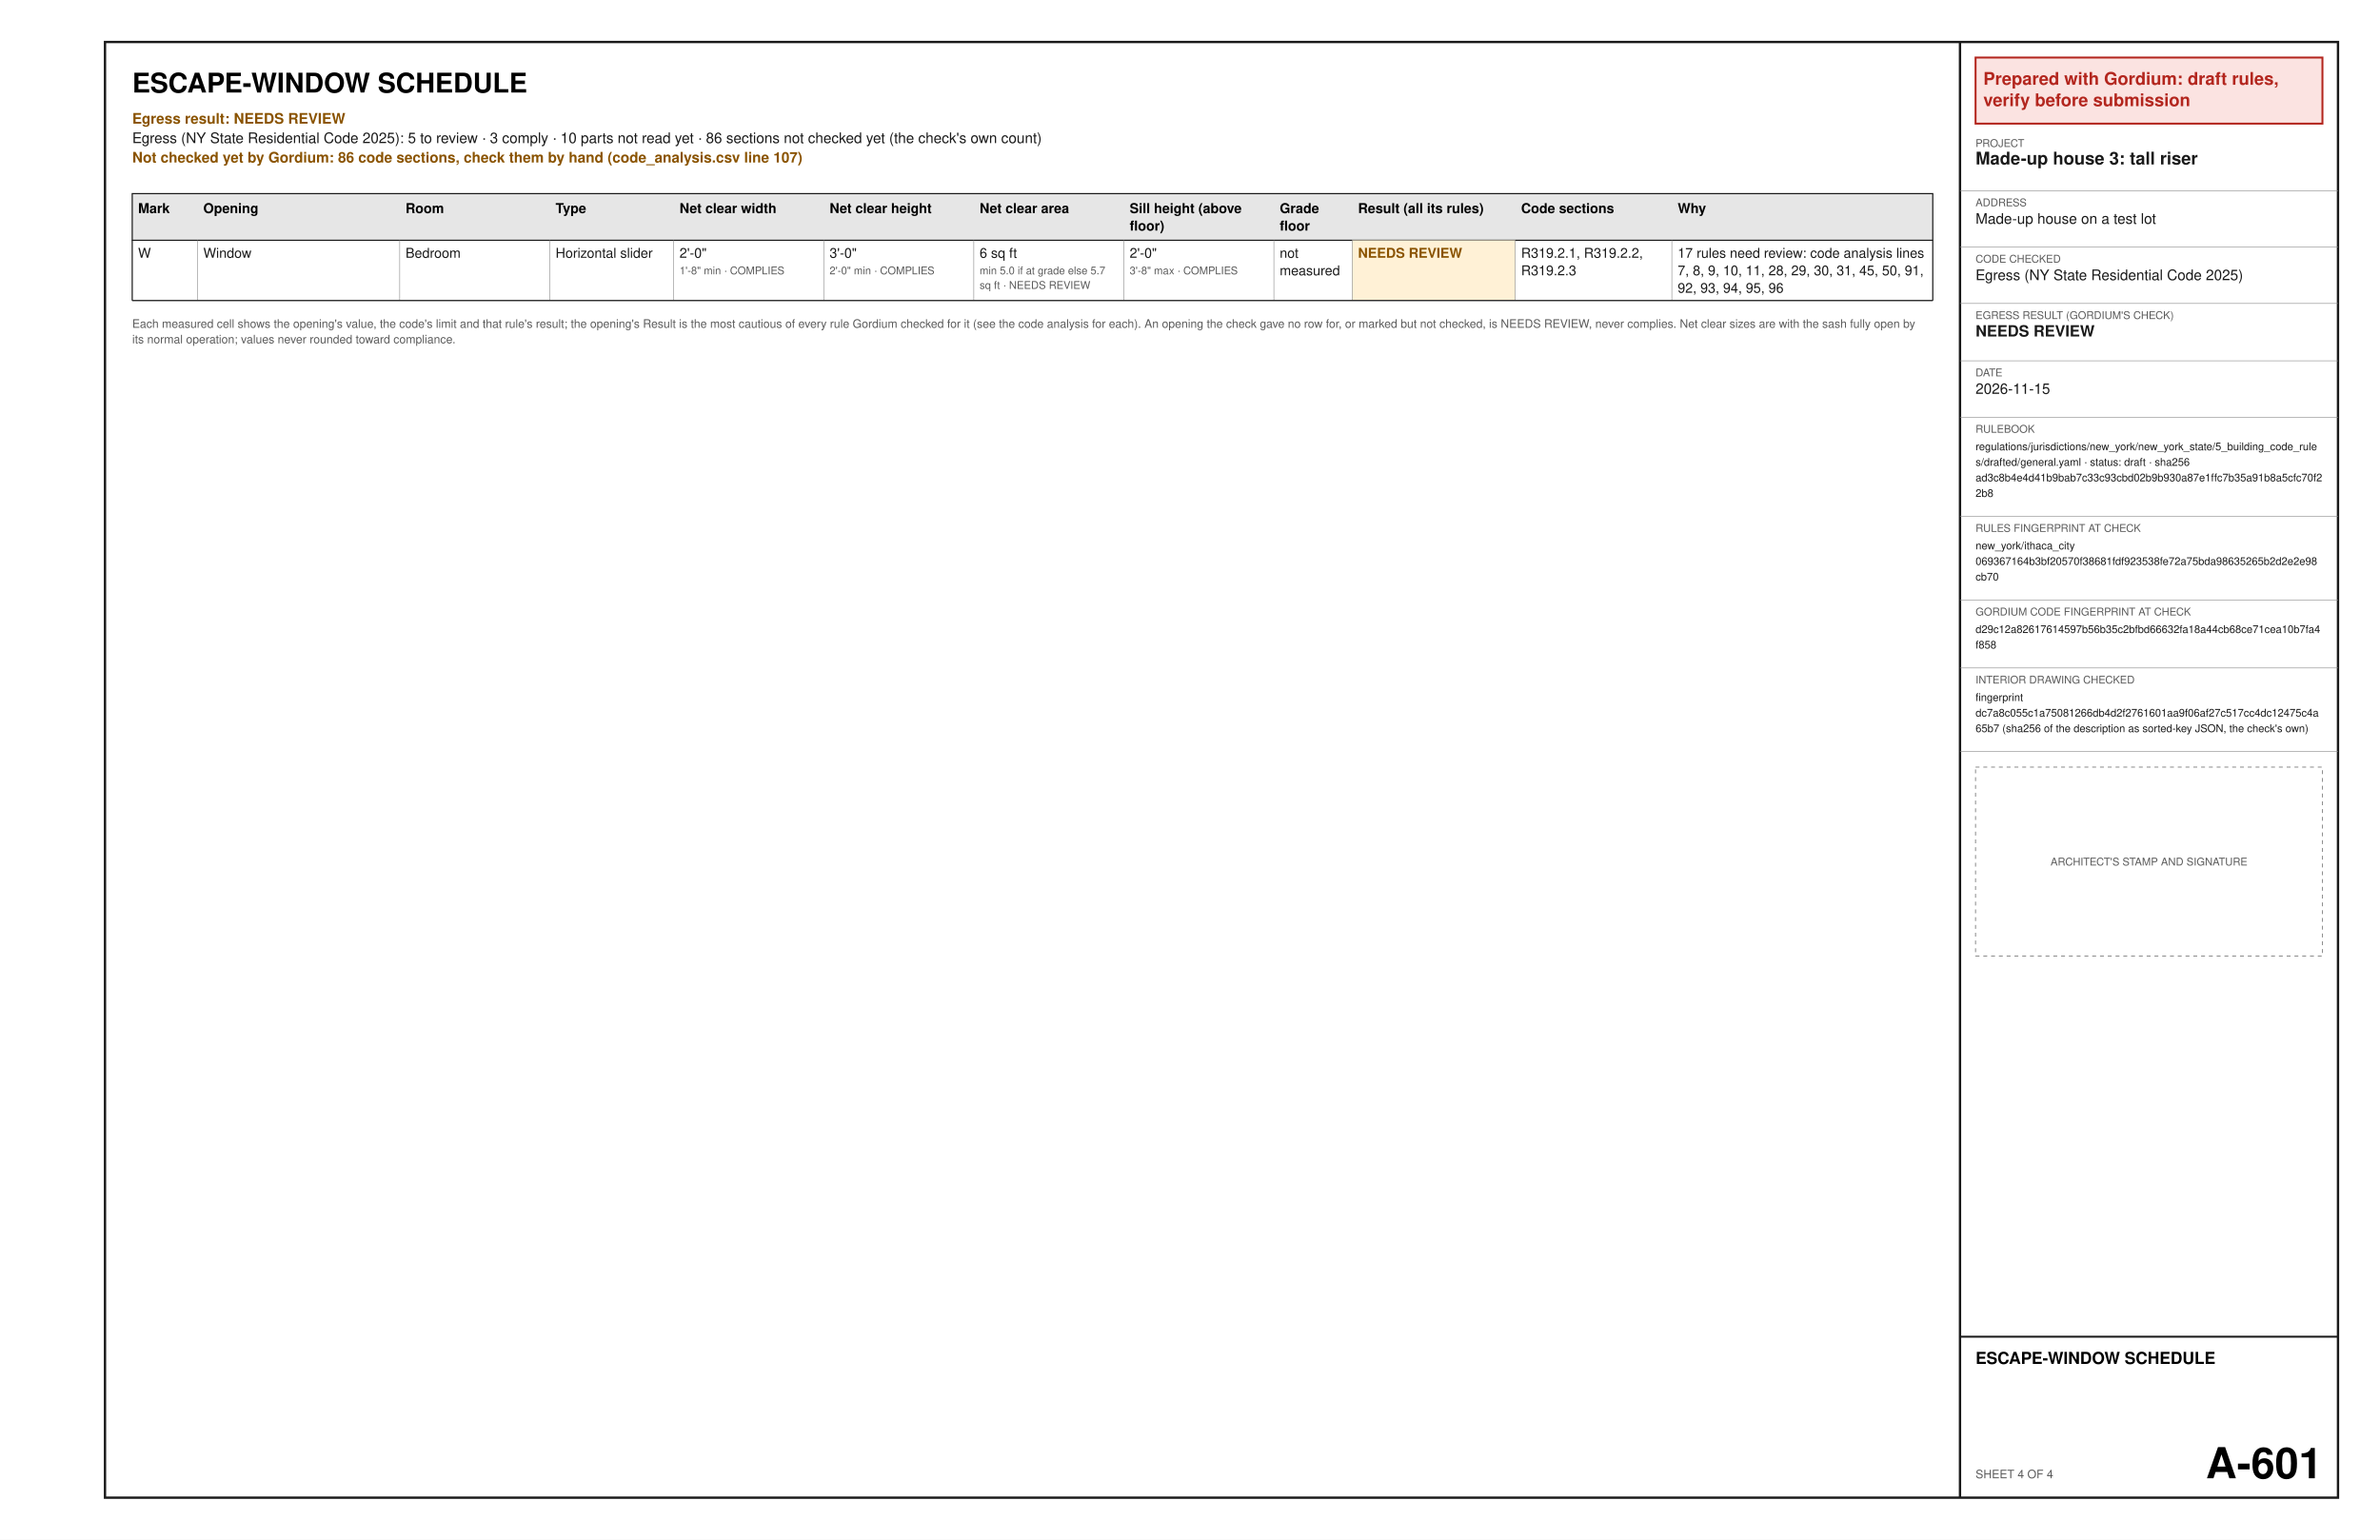
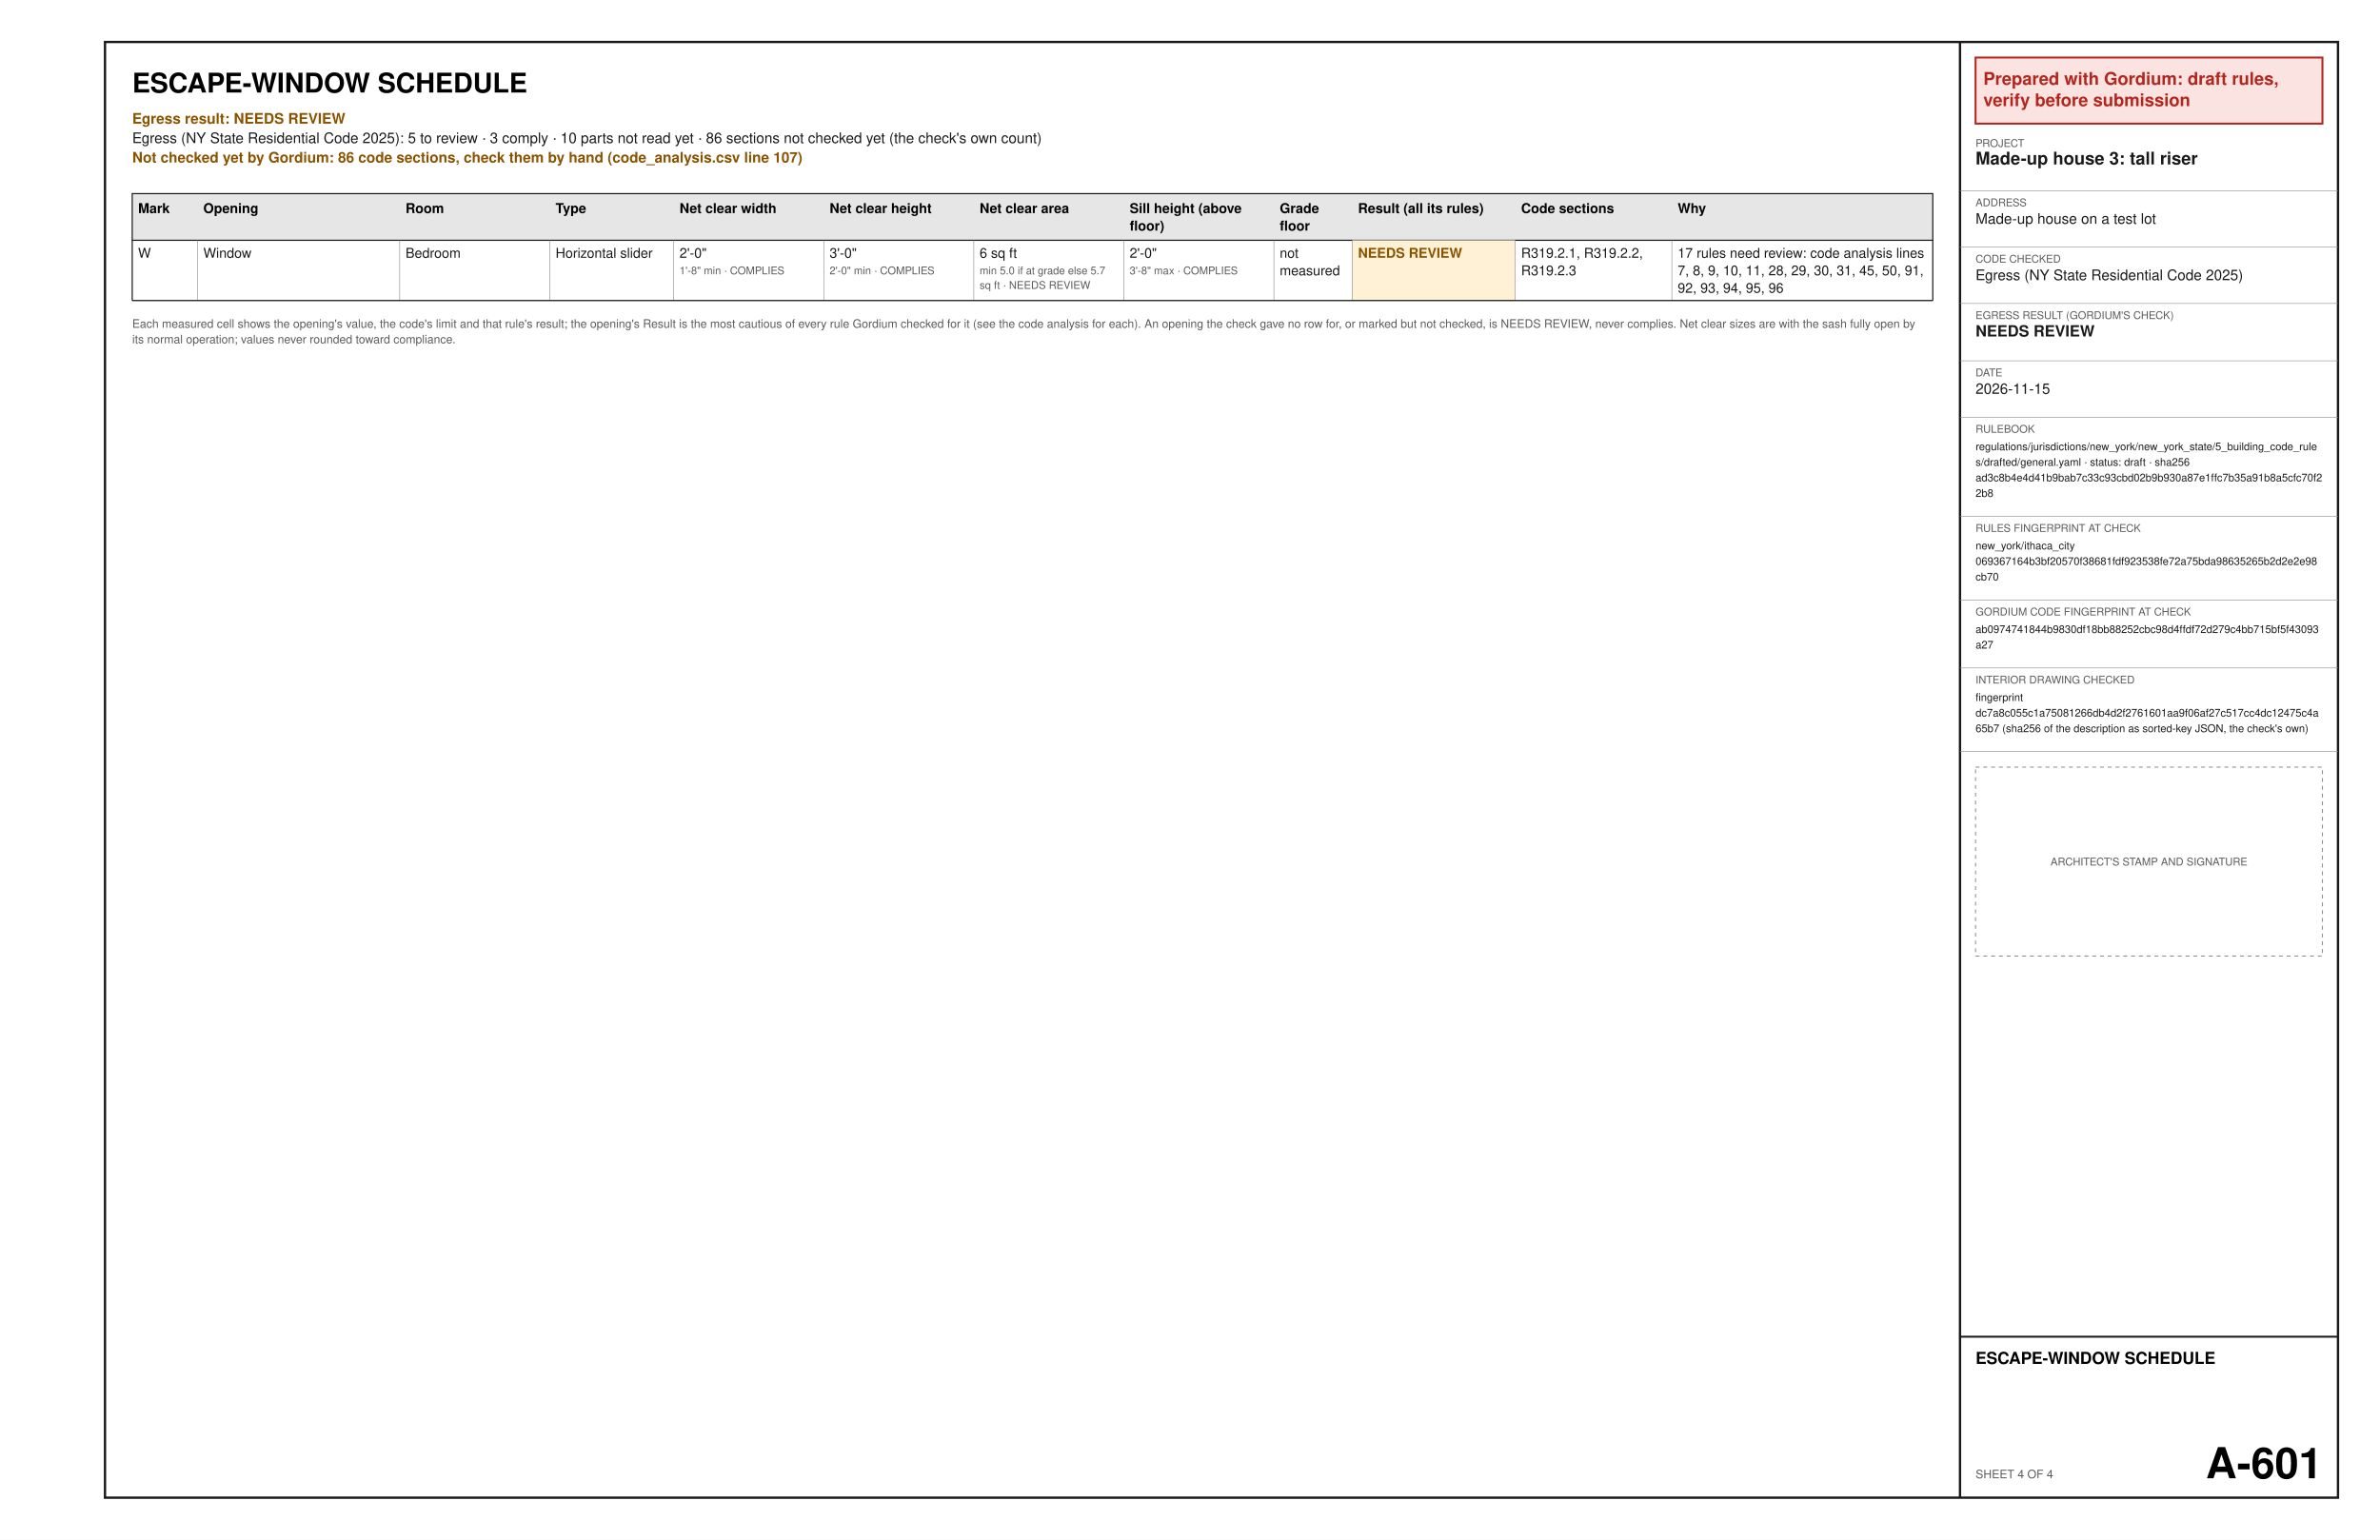
<svg xmlns="http://www.w3.org/2000/svg" width="17in" height="11in" viewBox="0 0 1224 792" font-family="Helvetica, Arial, sans-serif">
  <rect x="0" y="0" width="1224" height="792" fill="#ffffff" />
  <text x="68" y="47.6" font-size="14" font-weight="bold" text-anchor="start" fill="#000000" xml:space="preserve">ESCAPE-WINDOW SCHEDULE</text>
  <text x="68" y="63.6" font-size="7.5" font-weight="bold" text-anchor="start" fill="#8a5300" xml:space="preserve">Egress result: NEEDS REVIEW</text>
  <text x="68" y="73.6" font-size="7.5" text-anchor="start" fill="#1a1a1a" xml:space="preserve">Egress (NY State Residential Code 2025): 5 to review · 3 comply · 10 parts not read yet · 86 sections not checked yet (the check's own count)</text>
  <text x="68" y="83.6" font-size="7.5" font-weight="bold" text-anchor="start" fill="#8a5300" xml:space="preserve">Not checked yet by Gordium: 86 code sections, check them by hand (code_analysis.csv line 107)</text>
  <polygon points="68,99.6 994,99.6 994,123.6 68,123.6" fill="#e6e6e6" stroke="#1a1a1a" stroke-width="0.6" />
  <text x="71" y="109.6" font-size="7" font-weight="bold" text-anchor="start" fill="#000000" xml:space="preserve">Mark</text>
  <text x="104.55" y="109.6" font-size="7" font-weight="bold" text-anchor="start" fill="#000000" xml:space="preserve">Opening</text>
  <text x="208.56" y="109.6" font-size="7" font-weight="bold" text-anchor="start" fill="#000000" xml:space="preserve">Room</text>
  <text x="285.72" y="109.6" font-size="7" font-weight="bold" text-anchor="start" fill="#000000" xml:space="preserve">Type</text>
  <text x="349.47" y="109.6" font-size="7" font-weight="bold" text-anchor="start" fill="#000000" xml:space="preserve">Net clear width</text>
  <text x="426.64" y="109.6" font-size="7" font-weight="bold" text-anchor="start" fill="#000000" xml:space="preserve">Net clear height</text>
  <text x="503.8" y="109.6" font-size="7" font-weight="bold" text-anchor="start" fill="#000000" xml:space="preserve">Net clear area</text>
  <text x="580.97" y="109.6" font-size="7" font-weight="bold" text-anchor="start" fill="#000000" xml:space="preserve">Sill height (above</text>
  <text x="580.97" y="118.6" font-size="7" font-weight="bold" text-anchor="start" fill="#000000" xml:space="preserve">floor)</text>
  <text x="658.14" y="109.6" font-size="7" font-weight="bold" text-anchor="start" fill="#000000" xml:space="preserve">Grade</text>
  <text x="658.14" y="118.6" font-size="7" font-weight="bold" text-anchor="start" fill="#000000" xml:space="preserve">floor</text>
  <text x="698.4" y="109.6" font-size="7" font-weight="bold" text-anchor="start" fill="#000000" xml:space="preserve">Result (all its rules)</text>
  <text x="782.28" y="109.6" font-size="7" font-weight="bold" text-anchor="start" fill="#000000" xml:space="preserve">Code sections</text>
  <text x="862.8" y="109.6" font-size="7" font-weight="bold" text-anchor="start" fill="#000000" xml:space="preserve">Why</text>
  <text x="71" y="132.6" font-size="7" text-anchor="start" fill="#1a1a1a" xml:space="preserve">W</text>
  <text x="104.55" y="132.6" font-size="7" text-anchor="start" fill="#1a1a1a" xml:space="preserve">Window</text>
  <text x="208.56" y="132.6" font-size="7" text-anchor="start" fill="#1a1a1a" xml:space="preserve">Bedroom</text>
  <text x="285.72" y="132.6" font-size="7" text-anchor="start" fill="#1a1a1a" xml:space="preserve">Horizontal slider</text>
  <text x="349.47" y="132.6" font-size="7" text-anchor="start" fill="#1a1a1a" xml:space="preserve">2'-0"</text>
  <text x="349.47" y="141.1" font-size="5.5" text-anchor="start" fill="#5a5a5a" xml:space="preserve">1'-8" min · COMPLIES</text>
  <text x="426.64" y="132.6" font-size="7" text-anchor="start" fill="#1a1a1a" xml:space="preserve">3'-0"</text>
  <text x="426.64" y="141.1" font-size="5.5" text-anchor="start" fill="#5a5a5a" xml:space="preserve">2'-0" min · COMPLIES</text>
  <text x="503.8" y="132.6" font-size="7" text-anchor="start" fill="#1a1a1a" xml:space="preserve">6 sq ft</text>
  <text x="503.8" y="141.1" font-size="5.5" text-anchor="start" fill="#5a5a5a" xml:space="preserve">min 5.0 if at grade else 5.7</text>
  <text x="503.8" y="148.6" font-size="5.5" text-anchor="start" fill="#5a5a5a" xml:space="preserve">sq ft · NEEDS REVIEW</text>
  <text x="580.97" y="132.6" font-size="7" text-anchor="start" fill="#1a1a1a" xml:space="preserve">2'-0"</text>
  <text x="580.97" y="141.1" font-size="5.5" text-anchor="start" fill="#5a5a5a" xml:space="preserve">3'-8" max · COMPLIES</text>
  <text x="658.14" y="132.6" font-size="7" text-anchor="start" fill="#1a1a1a" xml:space="preserve">not</text>
  <text x="658.14" y="141.6" font-size="7" text-anchor="start" fill="#1a1a1a" xml:space="preserve">measured</text>
  <polygon points="695.4,123.6 779.28,123.6 779.28,154.6 695.4,154.6" fill="#fff1d6" />
  <text x="698.4" y="132.6" font-size="7" font-weight="bold" text-anchor="start" fill="#8a5300" xml:space="preserve">NEEDS REVIEW</text>
  <text x="782.28" y="132.6" font-size="7" text-anchor="start" fill="#1a1a1a" xml:space="preserve">R319.2.1, R319.2.2,</text>
  <text x="782.28" y="141.6" font-size="7" text-anchor="start" fill="#1a1a1a" xml:space="preserve">R319.2.3</text>
  <text x="862.8" y="132.6" font-size="7" text-anchor="start" fill="#1a1a1a" xml:space="preserve">17 rules need review: code analysis lines</text>
  <text x="862.8" y="141.6" font-size="7" text-anchor="start" fill="#1a1a1a" xml:space="preserve">7, 8, 9, 10, 11, 28, 29, 30, 31, 45, 50, 91,</text>
  <text x="862.8" y="150.6" font-size="7" text-anchor="start" fill="#1a1a1a" xml:space="preserve">92, 93, 94, 95, 96</text>
  <line x1="68" y1="154.6" x2="994" y2="154.6" stroke="#8c8c8c" stroke-width="0.3" />
  <line x1="101.55" y1="123.6" x2="101.55" y2="154.6" stroke="#8c8c8c" stroke-width="0.3" />
  <line x1="205.56" y1="123.6" x2="205.56" y2="154.6" stroke="#8c8c8c" stroke-width="0.3" />
  <line x1="282.72" y1="123.6" x2="282.72" y2="154.6" stroke="#8c8c8c" stroke-width="0.3" />
  <line x1="346.47" y1="123.6" x2="346.47" y2="154.6" stroke="#8c8c8c" stroke-width="0.3" />
  <line x1="423.64" y1="123.6" x2="423.64" y2="154.6" stroke="#8c8c8c" stroke-width="0.3" />
  <line x1="500.8" y1="123.6" x2="500.8" y2="154.6" stroke="#8c8c8c" stroke-width="0.3" />
  <line x1="577.97" y1="123.6" x2="577.97" y2="154.6" stroke="#8c8c8c" stroke-width="0.3" />
  <line x1="655.14" y1="123.6" x2="655.14" y2="154.6" stroke="#8c8c8c" stroke-width="0.3" />
  <line x1="695.4" y1="123.6" x2="695.4" y2="154.6" stroke="#8c8c8c" stroke-width="0.3" />
  <line x1="779.28" y1="123.6" x2="779.28" y2="154.6" stroke="#8c8c8c" stroke-width="0.3" />
  <line x1="859.8" y1="123.6" x2="859.8" y2="154.6" stroke="#8c8c8c" stroke-width="0.3" />
  <line x1="68" y1="123.6" x2="68" y2="154.6" stroke="#1a1a1a" stroke-width="0.6" />
  <line x1="994" y1="123.6" x2="994" y2="154.6" stroke="#1a1a1a" stroke-width="0.6" />
  <line x1="68" y1="154.6" x2="994" y2="154.6" stroke="#1a1a1a" stroke-width="0.6" />
  <text x="68" y="168.6" font-size="6" text-anchor="start" fill="#5a5a5a" xml:space="preserve">Each measured cell shows the opening's value, the code's limit and that rule's result; the opening's Result is the most cautious of every rule Gordium checked for it (see the code analysis for each). An opening the check gave no row for, or marked but not checked, is NEEDS REVIEW, never complies. Net clear sizes are with the sash fully open by</text>
  <text x="68" y="176.6" font-size="6" text-anchor="start" fill="#5a5a5a" xml:space="preserve">its normal operation; values never rounded toward compliance.</text>
  <polygon points="54,21.6 1202.4,21.6 1202.4,770.4 54,770.4" fill="none" stroke="#1a1a1a" stroke-width="1.2" />
  <line x1="1008" y1="21.6" x2="1008" y2="770.4" stroke="#1a1a1a" stroke-width="1.2" />
  <polygon points="1016,29.6 1194.4,29.6 1194.4,63.6 1016,63.6" fill="#fbe3e1" stroke="#b3261e" stroke-width="1" />
  <text x="1020" y="43.6" font-size="9" font-weight="bold" text-anchor="start" fill="#b3261e" xml:space="preserve">Prepared with Gordium: draft rules,</text>
  <text x="1020" y="54.6" font-size="9" font-weight="bold" text-anchor="start" fill="#b3261e" xml:space="preserve">verify before submission</text>
  <text x="1016" y="75.6" font-size="5.5" text-anchor="start" fill="#5a5a5a" xml:space="preserve">PROJECT</text>
  <text x="1016" y="84.6" font-size="9" font-weight="bold" text-anchor="start" fill="#1a1a1a" xml:space="preserve">Made-up house 3: tall riser</text>
  <line x1="1008" y1="98.1" x2="1202.4" y2="98.1" stroke="#8c8c8c" stroke-width="0.3" />
  <text x="1016" y="106.1" font-size="5.5" text-anchor="start" fill="#5a5a5a" xml:space="preserve">ADDRESS</text>
  <text x="1016" y="115.1" font-size="7.5" text-anchor="start" fill="#1a1a1a" xml:space="preserve">Made-up house on a test lot</text>
  <line x1="1008" y1="127.1" x2="1202.4" y2="127.1" stroke="#8c8c8c" stroke-width="0.3" />
  <text x="1016" y="135.1" font-size="5.5" text-anchor="start" fill="#5a5a5a" xml:space="preserve">CODE CHECKED</text>
  <text x="1016" y="144.1" font-size="7.5" text-anchor="start" fill="#1a1a1a" xml:space="preserve">Egress (NY State Residential Code 2025)</text>
  <line x1="1008" y1="156.1" x2="1202.4" y2="156.1" stroke="#8c8c8c" stroke-width="0.3" />
  <text x="1016" y="164.1" font-size="5.5" text-anchor="start" fill="#5a5a5a" xml:space="preserve">EGRESS RESULT (GORDIUM'S CHECK)</text>
  <text x="1016" y="173.1" font-size="8" font-weight="bold" text-anchor="start" fill="#1a1a1a" xml:space="preserve">NEEDS REVIEW</text>
  <line x1="1008" y1="185.6" x2="1202.4" y2="185.6" stroke="#8c8c8c" stroke-width="0.3" />
  <text x="1016" y="193.6" font-size="5.5" text-anchor="start" fill="#5a5a5a" xml:space="preserve">DATE</text>
  <text x="1016" y="202.6" font-size="7.5" text-anchor="start" fill="#1a1a1a" xml:space="preserve">2026-11-15</text>
  <line x1="1008" y1="214.6" x2="1202.4" y2="214.6" stroke="#8c8c8c" stroke-width="0.3" />
  <text x="1016" y="222.6" font-size="5.5" text-anchor="start" fill="#5a5a5a" xml:space="preserve">RULEBOOK</text>
  <text x="1016" y="231.6" font-size="5.5" text-anchor="start" fill="#1a1a1a" xml:space="preserve">regulations/jurisdictions/new_york/new_york_state/5_building_code_rule</text>
  <text x="1016" y="239.6" font-size="5.5" text-anchor="start" fill="#1a1a1a" xml:space="preserve">s/drafted/general.yaml · status: draft · sha256</text>
  <text x="1016" y="247.6" font-size="5.5" text-anchor="start" fill="#1a1a1a" xml:space="preserve">ad3c8b4e4d41b9bab7c33c93cbd02b9b930a87e1ffc7b35a91b8a5cfc70f2</text>
  <text x="1016" y="255.6" font-size="5.5" text-anchor="start" fill="#1a1a1a" xml:space="preserve">2b8</text>
  <line x1="1008" y1="265.6" x2="1202.4" y2="265.6" stroke="#8c8c8c" stroke-width="0.3" />
  <text x="1016" y="273.6" font-size="5.5" text-anchor="start" fill="#5a5a5a" xml:space="preserve">RULES FINGERPRINT AT CHECK</text>
  <text x="1016" y="282.6" font-size="5.5" text-anchor="start" fill="#1a1a1a" xml:space="preserve">new_york/ithaca_city</text>
  <text x="1016" y="290.6" font-size="5.5" text-anchor="start" fill="#1a1a1a" xml:space="preserve">069367164b3bf20570f38681fdf923538fe72a75bda98635265b2d2e2e98</text>
  <text x="1016" y="298.6" font-size="5.5" text-anchor="start" fill="#1a1a1a" xml:space="preserve">cb70</text>
  <line x1="1008" y1="308.6" x2="1202.4" y2="308.6" stroke="#8c8c8c" stroke-width="0.3" />
  <text x="1016" y="316.6" font-size="5.5" text-anchor="start" fill="#5a5a5a" xml:space="preserve">GORDIUM CODE FINGERPRINT AT CHECK</text>
-   <text x="1016" y="325.6" font-size="5.5" text-anchor="start" fill="#1a1a1a" xml:space="preserve">d29c12a82617614597b56b35c2bfbd66632fa18a44cb68ce71cea10b7fa4</text>
-   <text x="1016" y="333.6" font-size="5.5" text-anchor="start" fill="#1a1a1a" xml:space="preserve">f858</text>
+   <text x="1016" y="325.6" font-size="5.5" text-anchor="start" fill="#1a1a1a" xml:space="preserve">ab0974741844b9830df18bb88252cbc98d4ffdf72d279c4bb715bf5f43093</text>
+   <text x="1016" y="333.6" font-size="5.5" text-anchor="start" fill="#1a1a1a" xml:space="preserve">a27</text>
  <line x1="1008" y1="343.6" x2="1202.4" y2="343.6" stroke="#8c8c8c" stroke-width="0.3" />
  <text x="1016" y="351.6" font-size="5.5" text-anchor="start" fill="#5a5a5a" xml:space="preserve">INTERIOR DRAWING CHECKED</text>
  <text x="1016" y="360.6" font-size="5.5" text-anchor="start" fill="#1a1a1a" xml:space="preserve">fingerprint</text>
  <text x="1016" y="368.6" font-size="5.5" text-anchor="start" fill="#1a1a1a" xml:space="preserve">dc7a8c055c1a75081266db4d2f2761601aa9f06af27c517cc4dc12475c4a</text>
  <text x="1016" y="376.6" font-size="5.5" text-anchor="start" fill="#1a1a1a" xml:space="preserve">65b7 (sha256 of the description as sorted-key JSON, the check's own)</text>
  <line x1="1008" y1="386.6" x2="1202.4" y2="386.6" stroke="#8c8c8c" stroke-width="0.3" />
  <polygon points="1016,394.6 1194.4,394.6 1194.4,491.8 1016,491.8" fill="none" stroke="#8c8c8c" stroke-width="0.5" stroke-dasharray="2 2" />
  <text x="1105.2" y="445.2" font-size="5.5" text-anchor="middle" fill="#5a5a5a" xml:space="preserve">ARCHITECT'S STAMP AND SIGNATURE</text>
  <line x1="1008" y1="687.6" x2="1202.4" y2="687.6" stroke="#1a1a1a" stroke-width="1" />
  <text x="1016" y="701.6" font-size="8.5" font-weight="bold" text-anchor="start" fill="#000000" xml:space="preserve">ESCAPE-WINDOW SCHEDULE</text>
  <text x="1016" y="760.4" font-size="6" text-anchor="start" fill="#5a5a5a" xml:space="preserve">SHEET 4 OF 4</text>
  <text x="1194.4" y="760.4" font-size="22" font-weight="bold" text-anchor="end" fill="#000000" xml:space="preserve">A-601</text>
</svg>
